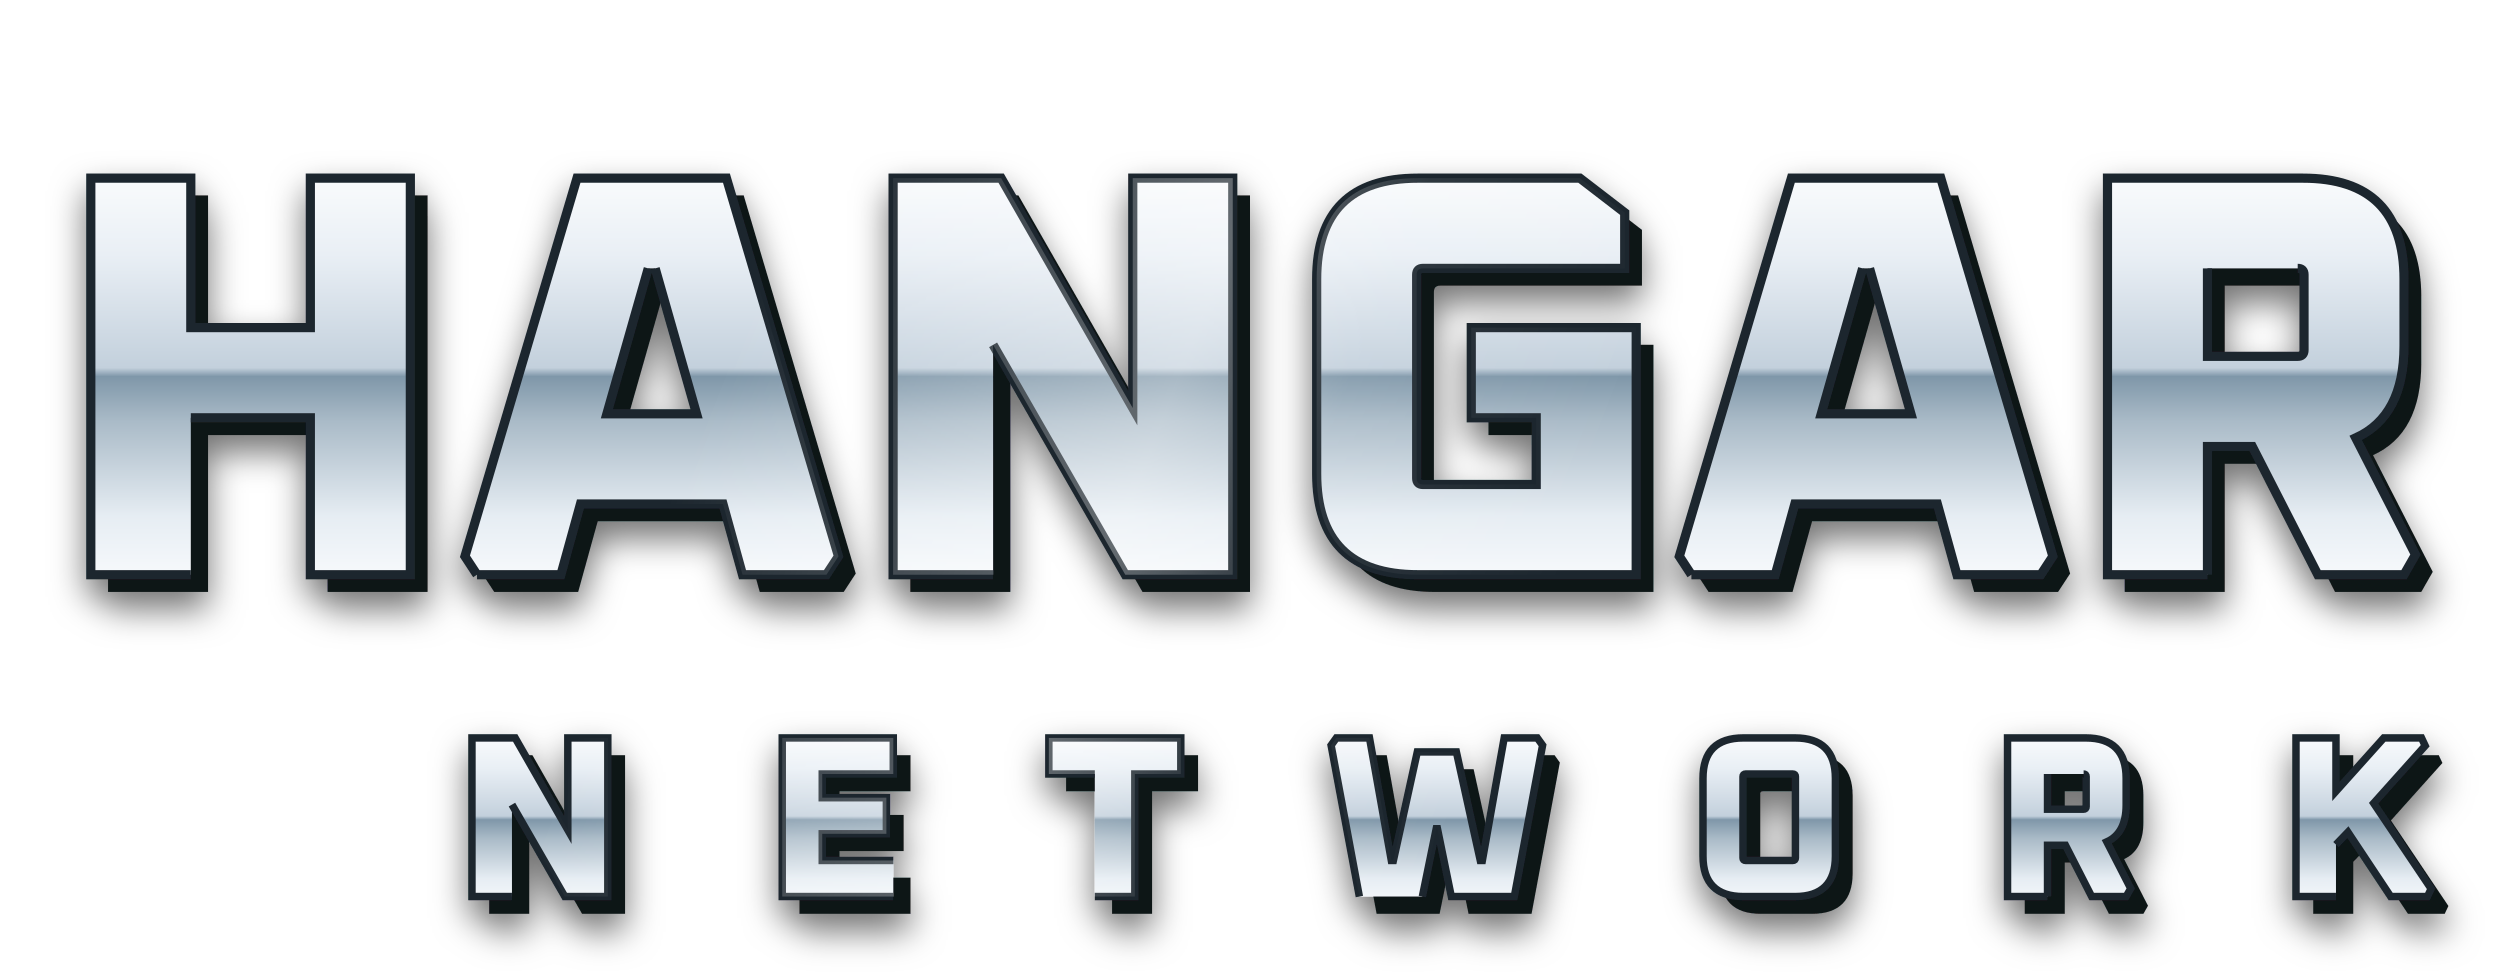
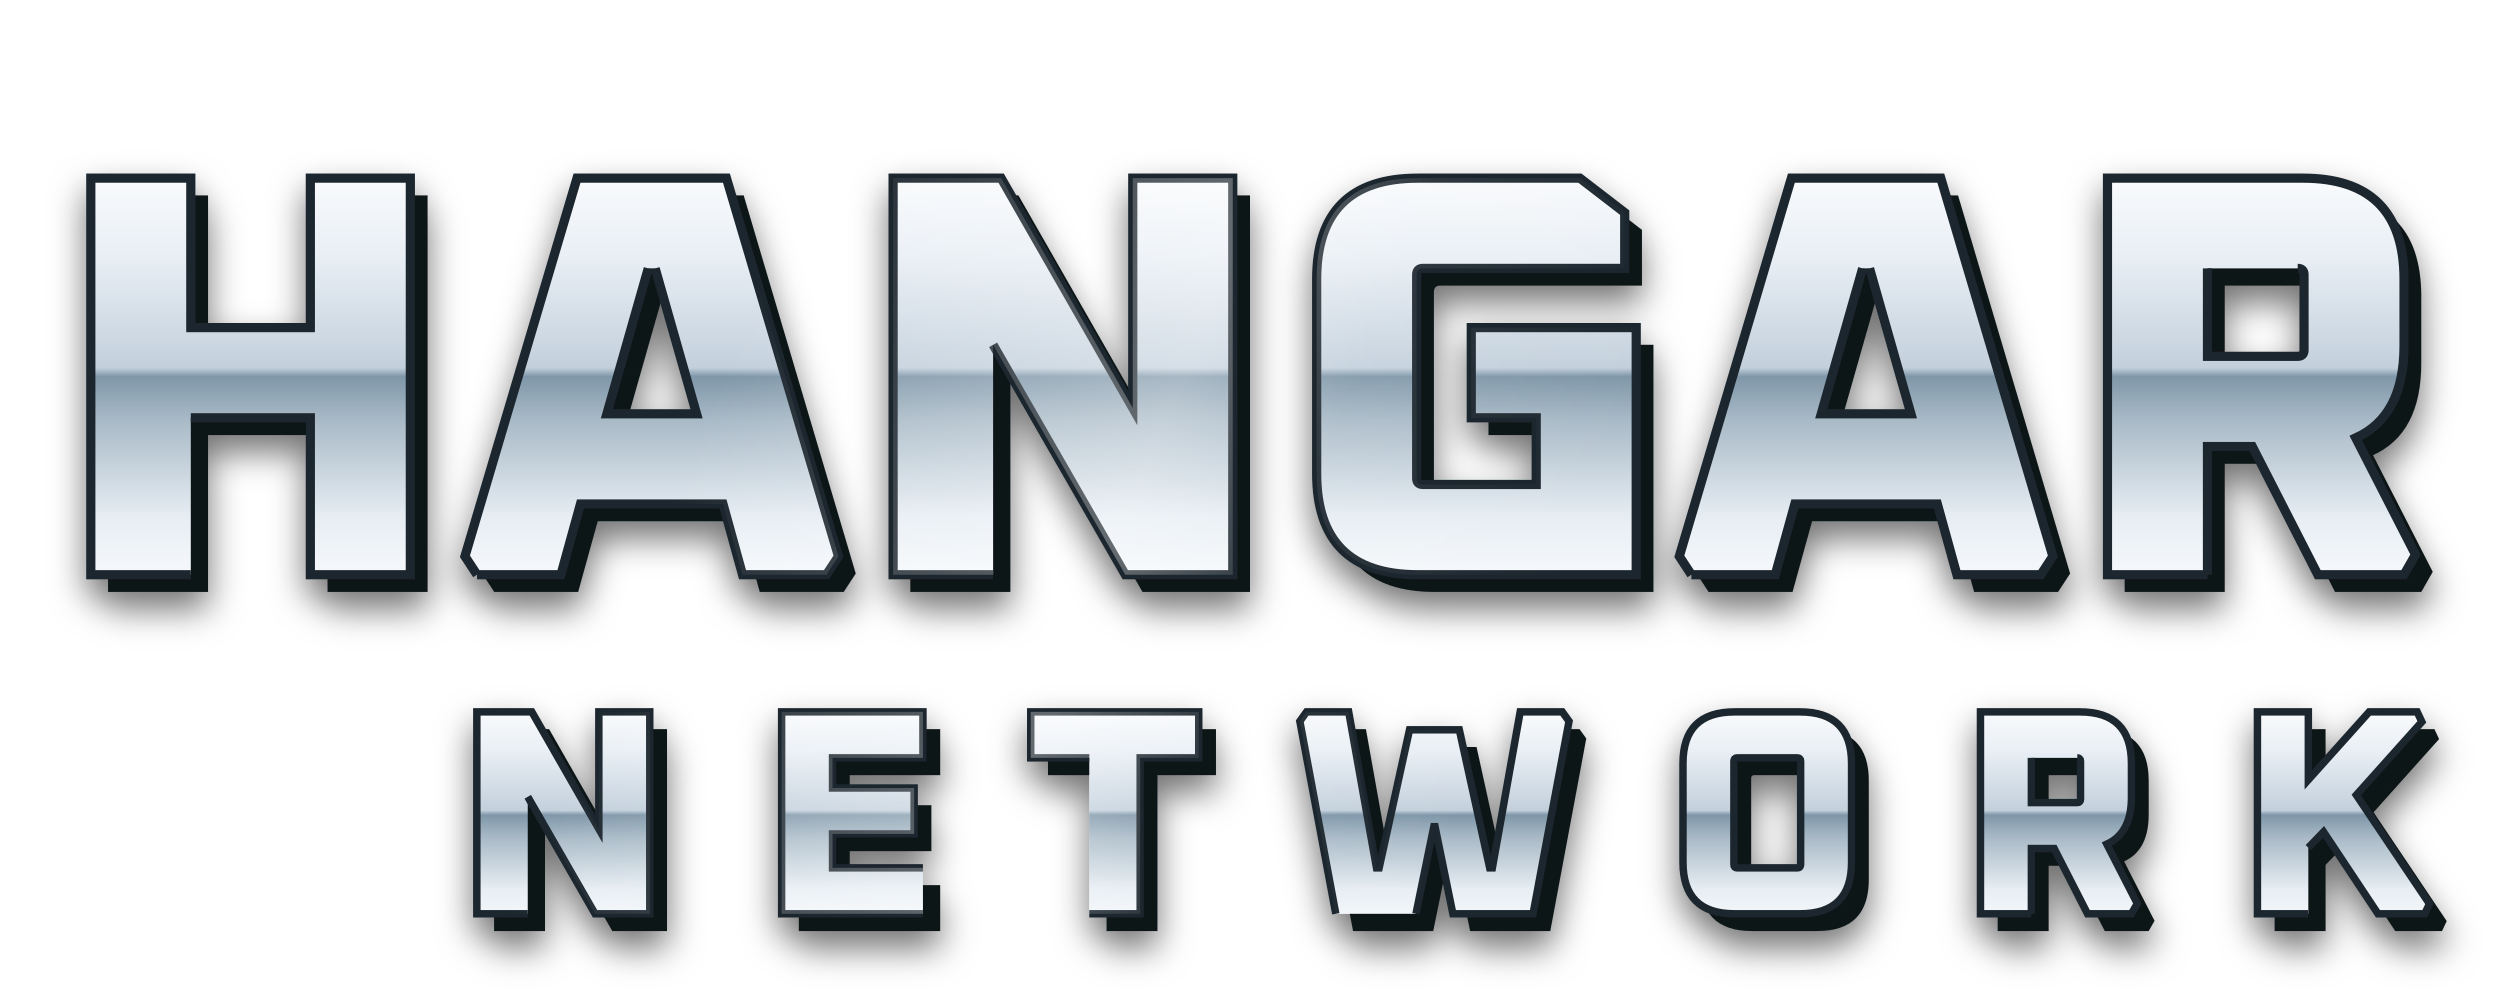
- <svg xmlns="http://www.w3.org/2000/svg" viewBox="0 0 435 170" role="img" aria-label="HANGAR NETWORK">
+ <svg xmlns="http://www.w3.org/2000/svg" viewBox="0 0 435 173" role="img" aria-label="HANGAR NETWORK">
  <defs>
    <linearGradient id="g1" gradientUnits="userSpaceOnUse" x1="0" y1="26" x2="0" y2="102">
      <stop offset="0" stop-color="#ffffff" />
      <stop offset=".24" stop-color="#e9eff5" />
      <stop offset=".50" stop-color="#c3d0dc" />
      <stop offset=".52" stop-color="#7f97a9" />
      <stop offset=".62" stop-color="#a9bac7" />
      <stop offset=".84" stop-color="#e6edf3" />
      <stop offset="1" stop-color="#f9fbfd" />
    </linearGradient>
-     <linearGradient id="g2" gradientUnits="userSpaceOnUse" x1="0" y1="126" x2="0" y2="158">
+     <linearGradient id="g2" gradientUnits="userSpaceOnUse" x1="0" y1="121" x2="0" y2="161">
      <stop offset="0" stop-color="#ffffff" />
      <stop offset=".24" stop-color="#e9eff5" />
      <stop offset=".50" stop-color="#c3d0dc" />
      <stop offset=".52" stop-color="#7f97a9" />
      <stop offset=".62" stop-color="#a9bac7" />
      <stop offset=".84" stop-color="#e6edf3" />
      <stop offset="1" stop-color="#f9fbfd" />
    </linearGradient>
-     <linearGradient id="spec" gradientUnits="userSpaceOnUse" x1="0" y1="0" x2="435" y2="170">
+     <linearGradient id="spec" gradientUnits="userSpaceOnUse" x1="0" y1="0" x2="435" y2="173">
      <stop offset=".30" stop-color="#fff" stop-opacity="0" />
      <stop offset=".46" stop-color="#fff" stop-opacity=".32" />
      <stop offset=".52" stop-color="#fff" stop-opacity=".08" />
      <stop offset=".62" stop-color="#fff" stop-opacity="0" />
    </linearGradient>
    <clipPath id="letters">
      <path d="M33.20 100L15.80 100L15.80 31L33.20 31L33.20 57L54 57L54 31L71.40 31L71.40 100L54 100L54 72.70L33.20 72.70M83 100L80.90 96.80L100.40 31L126.40 31L145.90 96.80L143.80 100L129.20 100L125.80 87.70L101 87.70L97.60 100L83 100M112.80 46.70L105.60 72L121.20 72L114 46.70M172.80 100L155.40 100L155.40 31L174.20 31L197.10 71L197.10 31L214.50 31L214.50 100L195.80 100L172.80 60M229.10 82.40L229.10 48.60Q229.10 31 246.70 31L274.90 31L282.70 37L282.70 46.70L247.60 46.70Q246.50 46.70 246.50 47.80L246.50 83.20Q246.50 84.30 247.60 84.30L267.30 84.30L267.30 72.70L256 72.70L256 57L284.70 57L284.70 100L246.70 100Q229.10 100 229.10 82.40M294.30 100L292.20 96.80L311.70 31L337.70 31L357.20 96.80L355.10 100L340.50 100L337.10 87.70L312.30 87.70L308.90 100L294.30 100M324.10 46.70L316.90 72L332.50 72L325.30 46.70M384.10 100L366.70 100L366.70 31L400.70 31Q418.30 31 418.30 48.60L418.30 60.20Q418.30 72.40 409.90 76.20L420.30 96.50L418.30 100L403.30 100L391.90 77.70L384.10 77.70L384.10 100M384.10 46.70L384.10 62L399.80 62Q400.90 62 400.90 60.90L400.90 47.80Q400.90 46.70 399.80 46.70" />
-       <path d="M89.08 156L82.12 156L82.12 128.40L89.64 128.40L98.80 144.40L98.80 128.40L105.76 128.40L105.76 156L98.28 156L89.08 140M155.43 156L136.11 156L136.11 128.40L155.43 128.40L155.43 134.68L143.07 134.68L143.07 138.80L154.23 138.80L154.23 145.08L143.07 145.08L143.07 149.72L155.43 149.72M190.50 134.68L182.50 134.68L182.50 128.40L205.46 128.40L205.46 134.68L197.46 134.68L197.46 156L190.50 156M236.53 156L231.61 129.68L232.53 128.40L238.29 128.40L242.09 149.72L242.45 149.72L246.61 130.84L253.41 130.84L257.57 149.72L257.93 149.72L261.73 128.40L267.49 128.40L268.41 129.68L263.49 156L252.53 156L250.01 143.68L247.49 156M296.32 148.96L296.32 135.44Q296.32 128.40 303.36 128.40L312.32 128.40Q319.36 128.40 319.36 135.44L319.36 148.96Q319.36 156 312.32 156L303.36 156Q296.32 156 296.32 148.96M303.28 135.12L303.28 149.28Q303.28 149.72 303.72 149.72L311.96 149.72Q312.40 149.72 312.40 149.28L312.40 135.12Q312.40 134.68 311.96 134.68L303.72 134.68Q303.28 134.68 303.28 135.12M356.27 156L349.31 156L349.31 128.40L362.91 128.40Q369.95 128.40 369.95 135.44L369.95 140.08Q369.95 144.96 366.59 146.48L370.75 154.60L369.95 156L363.95 156L359.39 147.08L356.27 147.08L356.27 156M356.27 134.68L356.27 140.80L362.55 140.80Q362.99 140.80 362.99 140.36L362.99 135.12Q362.99 134.68 362.55 134.68M406.46 156L399.50 156L399.50 128.40L406.46 128.40L406.46 137.68L414.78 128.40L421.34 128.40L421.98 129.76L413.02 139.76L423.02 154.64L422.38 156L415.98 156L408.54 144.80L406.46 146.96" />
+       <path d="M91.83 159L82.97 159L82.97 123.87L92.54 123.87L104.20 144.24L104.20 123.87L113.06 123.87L113.06 159L103.54 159L91.83 138.64M160.59 159L136 159L136 123.87L160.59 123.87L160.59 131.87L144.86 131.87L144.86 137.11L159.06 137.11L159.06 145.10L144.86 145.10L144.86 151.01L160.59 151.01M189.54 131.87L179.35 131.87L179.35 123.87L208.58 123.87L208.58 131.87L198.39 131.87L198.39 159L189.54 159M232.43 159L226.17 125.50L227.34 123.87L234.67 123.87L239.51 151.01L239.97 151.01L245.26 126.98L253.92 126.98L259.21 151.01L259.67 151.01L264.51 123.87L271.84 123.87L273.01 125.50L266.75 159L252.80 159L249.59 143.32L246.38 159M292.84 150.04L292.84 132.83Q292.84 123.87 301.80 123.87L313.21 123.87Q322.17 123.87 322.17 132.83L322.17 150.04Q322.17 159 313.21 159L301.80 159Q292.84 159 292.84 150.04M301.70 132.43L301.70 150.45Q301.70 151.01 302.26 151.01L312.75 151.01Q313.31 151.01 313.31 150.45L313.31 132.43Q313.31 131.87 312.75 131.87L302.26 131.87Q301.70 131.87 301.70 132.43M353.46 159L344.60 159L344.60 123.87L361.91 123.87Q370.87 123.87 370.87 132.83L370.87 138.74Q370.87 144.95 366.59 146.88L371.89 157.22L370.87 159L363.23 159L357.43 147.65L353.46 147.65L353.46 159M353.46 131.87L353.46 139.65L361.45 139.65Q362.01 139.65 362.01 139.09L362.01 132.43Q362.01 131.87 361.45 131.87M401.65 159L392.79 159L392.79 123.87L401.65 123.87L401.65 135.68L412.24 123.87L420.59 123.87L421.40 125.60L410 138.33L422.73 157.27L421.91 159L413.77 159L404.30 144.75L401.65 147.49" />
    </clipPath>
    <filter id="ds" x="-8%" y="-12%" width="116%" height="130%">
      <feDropShadow dx="0" dy="3" stdDeviation="3" flood-color="#000" flood-opacity=".55" />
    </filter>
  </defs>
  <g filter="url(#ds)">
    <path d="M33.20 100L15.80 100L15.80 31L33.20 31L33.20 57L54 57L54 31L71.40 31L71.40 100L54 100L54 72.70L33.20 72.70M83 100L80.90 96.80L100.40 31L126.40 31L145.90 96.80L143.80 100L129.20 100L125.80 87.70L101 87.70L97.60 100L83 100M112.80 46.70L105.60 72L121.20 72L114 46.70M172.80 100L155.40 100L155.40 31L174.20 31L197.10 71L197.10 31L214.50 31L214.50 100L195.80 100L172.80 60M229.10 82.40L229.10 48.60Q229.10 31 246.70 31L274.90 31L282.70 37L282.70 46.70L247.60 46.70Q246.50 46.70 246.50 47.80L246.50 83.20Q246.50 84.30 247.60 84.30L267.30 84.30L267.30 72.70L256 72.70L256 57L284.70 57L284.70 100L246.70 100Q229.10 100 229.10 82.40M294.30 100L292.20 96.80L311.70 31L337.70 31L357.20 96.80L355.10 100L340.50 100L337.10 87.70L312.30 87.70L308.90 100L294.30 100M324.10 46.70L316.90 72L332.50 72L325.30 46.70M384.10 100L366.70 100L366.70 31L400.70 31Q418.30 31 418.30 48.60L418.30 60.20Q418.30 72.40 409.90 76.20L420.30 96.50L418.30 100L403.30 100L391.90 77.70L384.10 77.70L384.10 100M384.10 46.70L384.10 62L399.80 62Q400.90 62 400.90 60.90L400.90 47.80Q400.90 46.70 399.80 46.70" transform="translate(3,3)" fill="#0d1216" />
-     <path d="M89.08 156L82.12 156L82.12 128.40L89.64 128.40L98.80 144.40L98.80 128.40L105.76 128.40L105.76 156L98.28 156L89.08 140M155.43 156L136.11 156L136.11 128.40L155.43 128.40L155.43 134.68L143.07 134.68L143.07 138.80L154.23 138.80L154.23 145.08L143.07 145.08L143.07 149.72L155.43 149.72M190.50 134.68L182.50 134.68L182.50 128.40L205.46 128.40L205.46 134.68L197.46 134.68L197.46 156L190.50 156M236.53 156L231.61 129.68L232.53 128.40L238.29 128.40L242.09 149.72L242.45 149.72L246.61 130.84L253.41 130.84L257.57 149.72L257.93 149.72L261.73 128.40L267.49 128.40L268.41 129.68L263.49 156L252.53 156L250.01 143.68L247.49 156M296.32 148.96L296.32 135.44Q296.32 128.40 303.36 128.40L312.32 128.40Q319.36 128.40 319.36 135.44L319.36 148.96Q319.36 156 312.32 156L303.36 156Q296.32 156 296.32 148.96M303.28 135.12L303.28 149.28Q303.28 149.72 303.72 149.72L311.96 149.72Q312.40 149.72 312.40 149.28L312.40 135.12Q312.40 134.68 311.96 134.68L303.72 134.68Q303.28 134.68 303.28 135.12M356.27 156L349.31 156L349.31 128.40L362.91 128.40Q369.95 128.40 369.95 135.44L369.95 140.08Q369.95 144.96 366.59 146.48L370.75 154.60L369.95 156L363.95 156L359.39 147.08L356.27 147.08L356.27 156M356.27 134.68L356.27 140.80L362.55 140.80Q362.99 140.80 362.99 140.36L362.99 135.12Q362.99 134.68 362.55 134.68M406.46 156L399.50 156L399.50 128.40L406.46 128.40L406.46 137.68L414.78 128.40L421.34 128.40L421.98 129.76L413.02 139.76L423.02 154.64L422.38 156L415.98 156L408.54 144.80L406.46 146.96" transform="translate(3,3)" fill="#0d1216" />
+     <path d="M91.83 159L82.97 159L82.97 123.87L92.54 123.87L104.20 144.24L104.20 123.87L113.06 123.87L113.06 159L103.54 159L91.83 138.64M160.59 159L136 159L136 123.87L160.59 123.87L160.59 131.87L144.86 131.87L144.86 137.11L159.06 137.11L159.06 145.10L144.86 145.10L144.86 151.01L160.59 151.01M189.54 131.87L179.35 131.87L179.35 123.87L208.58 123.87L208.58 131.87L198.39 131.87L198.39 159L189.54 159M232.43 159L226.17 125.50L227.34 123.87L234.67 123.87L239.51 151.01L239.97 151.01L245.26 126.98L253.92 126.98L259.21 151.01L259.67 151.01L264.51 123.87L271.84 123.87L273.01 125.50L266.75 159L252.80 159L249.59 143.32L246.38 159M292.84 150.04L292.84 132.83Q292.84 123.87 301.80 123.87L313.21 123.87Q322.17 123.87 322.17 132.83L322.17 150.04Q322.17 159 313.21 159L301.80 159Q292.84 159 292.84 150.04M301.70 132.43L301.70 150.45Q301.70 151.01 302.26 151.01L312.75 151.01Q313.31 151.01 313.31 150.45L313.31 132.43Q313.31 131.87 312.75 131.87L302.26 131.87Q301.70 131.87 301.70 132.43M353.46 159L344.60 159L344.60 123.87L361.91 123.87Q370.87 123.87 370.87 132.83L370.87 138.74Q370.87 144.95 366.59 146.88L371.89 157.22L370.87 159L363.23 159L357.43 147.65L353.46 147.65L353.46 159M353.46 131.87L353.46 139.65L361.45 139.65Q362.01 139.65 362.01 139.09L362.01 132.43Q362.01 131.87 361.45 131.87M401.65 159L392.79 159L392.79 123.87L401.65 123.87L401.65 135.68L412.24 123.87L420.59 123.87L421.40 125.60L410 138.33L422.73 157.27L421.91 159L413.77 159L404.30 144.75L401.65 147.49" transform="translate(3,3)" fill="#0d1216" />
    <path d="M33.20 100L15.80 100L15.80 31L33.20 31L33.20 57L54 57L54 31L71.40 31L71.40 100L54 100L54 72.70L33.20 72.70M83 100L80.90 96.80L100.40 31L126.40 31L145.90 96.80L143.80 100L129.20 100L125.80 87.70L101 87.70L97.60 100L83 100M112.80 46.70L105.60 72L121.20 72L114 46.70M172.80 100L155.40 100L155.40 31L174.20 31L197.10 71L197.10 31L214.50 31L214.50 100L195.80 100L172.80 60M229.10 82.40L229.10 48.60Q229.10 31 246.70 31L274.90 31L282.70 37L282.70 46.70L247.60 46.70Q246.50 46.70 246.50 47.80L246.50 83.20Q246.50 84.30 247.60 84.30L267.30 84.30L267.30 72.70L256 72.70L256 57L284.70 57L284.70 100L246.70 100Q229.10 100 229.10 82.40M294.30 100L292.20 96.80L311.70 31L337.70 31L357.20 96.80L355.10 100L340.50 100L337.10 87.70L312.30 87.70L308.90 100L294.30 100M324.10 46.70L316.90 72L332.50 72L325.30 46.70M384.10 100L366.70 100L366.70 31L400.70 31Q418.30 31 418.30 48.60L418.30 60.20Q418.30 72.40 409.90 76.20L420.30 96.50L418.30 100L403.30 100L391.90 77.70L384.10 77.70L384.10 100M384.10 46.70L384.10 62L399.80 62Q400.90 62 400.90 60.90L400.90 47.80Q400.90 46.70 399.80 46.70" fill="url(#g1)" stroke="#1d262e" stroke-width="1.6" />
-     <path d="M89.08 156L82.12 156L82.12 128.40L89.64 128.40L98.80 144.40L98.80 128.40L105.76 128.40L105.76 156L98.28 156L89.08 140M155.43 156L136.11 156L136.11 128.40L155.43 128.40L155.43 134.68L143.07 134.68L143.07 138.80L154.23 138.80L154.23 145.08L143.07 145.08L143.07 149.72L155.43 149.72M190.50 134.68L182.50 134.68L182.50 128.40L205.46 128.40L205.46 134.68L197.46 134.68L197.46 156L190.50 156M236.53 156L231.61 129.68L232.53 128.40L238.29 128.40L242.09 149.72L242.45 149.72L246.61 130.84L253.41 130.84L257.57 149.72L257.93 149.72L261.73 128.40L267.49 128.40L268.41 129.68L263.49 156L252.53 156L250.01 143.68L247.49 156M296.32 148.96L296.32 135.44Q296.32 128.40 303.36 128.40L312.32 128.40Q319.36 128.40 319.36 135.44L319.36 148.96Q319.36 156 312.32 156L303.36 156Q296.32 156 296.32 148.96M303.28 135.12L303.28 149.28Q303.28 149.72 303.72 149.72L311.96 149.72Q312.40 149.72 312.40 149.28L312.40 135.12Q312.40 134.68 311.96 134.68L303.72 134.68Q303.28 134.68 303.28 135.12M356.27 156L349.31 156L349.31 128.40L362.91 128.40Q369.95 128.40 369.95 135.44L369.95 140.08Q369.95 144.96 366.59 146.48L370.75 154.60L369.95 156L363.95 156L359.39 147.08L356.27 147.08L356.27 156M356.27 134.68L356.27 140.80L362.55 140.80Q362.99 140.80 362.99 140.36L362.99 135.12Q362.99 134.68 362.55 134.68M406.46 156L399.50 156L399.50 128.40L406.46 128.40L406.46 137.68L414.78 128.40L421.34 128.40L421.98 129.76L413.02 139.76L423.02 154.64L422.38 156L415.98 156L408.54 144.80L406.46 146.96" fill="url(#g2)" stroke="#1d262e" stroke-width="1.3" />
+     <path d="M91.83 159L82.97 159L82.97 123.87L92.54 123.87L104.20 144.24L104.20 123.87L113.06 123.87L113.06 159L103.54 159L91.83 138.64M160.59 159L136 159L136 123.87L160.59 123.87L160.59 131.87L144.86 131.87L144.86 137.11L159.06 137.11L159.06 145.10L144.86 145.10L144.86 151.01L160.59 151.01M189.54 131.87L179.35 131.87L179.35 123.87L208.58 123.87L208.58 131.87L198.39 131.87L198.39 159L189.54 159M232.43 159L226.17 125.50L227.34 123.87L234.67 123.87L239.51 151.01L239.97 151.01L245.26 126.98L253.92 126.98L259.21 151.01L259.67 151.01L264.51 123.87L271.84 123.87L273.01 125.50L266.75 159L252.80 159L249.59 143.32L246.38 159M292.84 150.04L292.84 132.83Q292.84 123.87 301.80 123.87L313.21 123.87Q322.17 123.87 322.17 132.83L322.17 150.04Q322.17 159 313.21 159L301.80 159Q292.84 159 292.84 150.04M301.70 132.43L301.70 150.45Q301.70 151.01 302.26 151.01L312.75 151.01Q313.31 151.01 313.31 150.45L313.31 132.43Q313.31 131.87 312.75 131.87L302.26 131.87Q301.70 131.87 301.70 132.43M353.46 159L344.60 159L344.60 123.87L361.91 123.87Q370.87 123.87 370.87 132.83L370.87 138.74Q370.87 144.95 366.59 146.88L371.89 157.22L370.87 159L363.23 159L357.43 147.65L353.46 147.65L353.46 159M353.46 131.87L353.46 139.65L361.45 139.65Q362.01 139.65 362.01 139.09L362.01 132.43Q362.01 131.87 361.45 131.87M401.65 159L392.79 159L392.79 123.87L401.65 123.87L401.65 135.68L412.24 123.87L420.59 123.87L421.40 125.60L410 138.33L422.73 157.27L421.91 159L413.77 159L404.30 144.75L401.65 147.49" fill="url(#g2)" stroke="#1d262e" stroke-width="1.3" />
  </g>
-   <rect width="435" height="170" fill="url(#spec)" clip-path="url(#letters)" />
+   <rect width="435" height="173" fill="url(#spec)" clip-path="url(#letters)" />
</svg>
